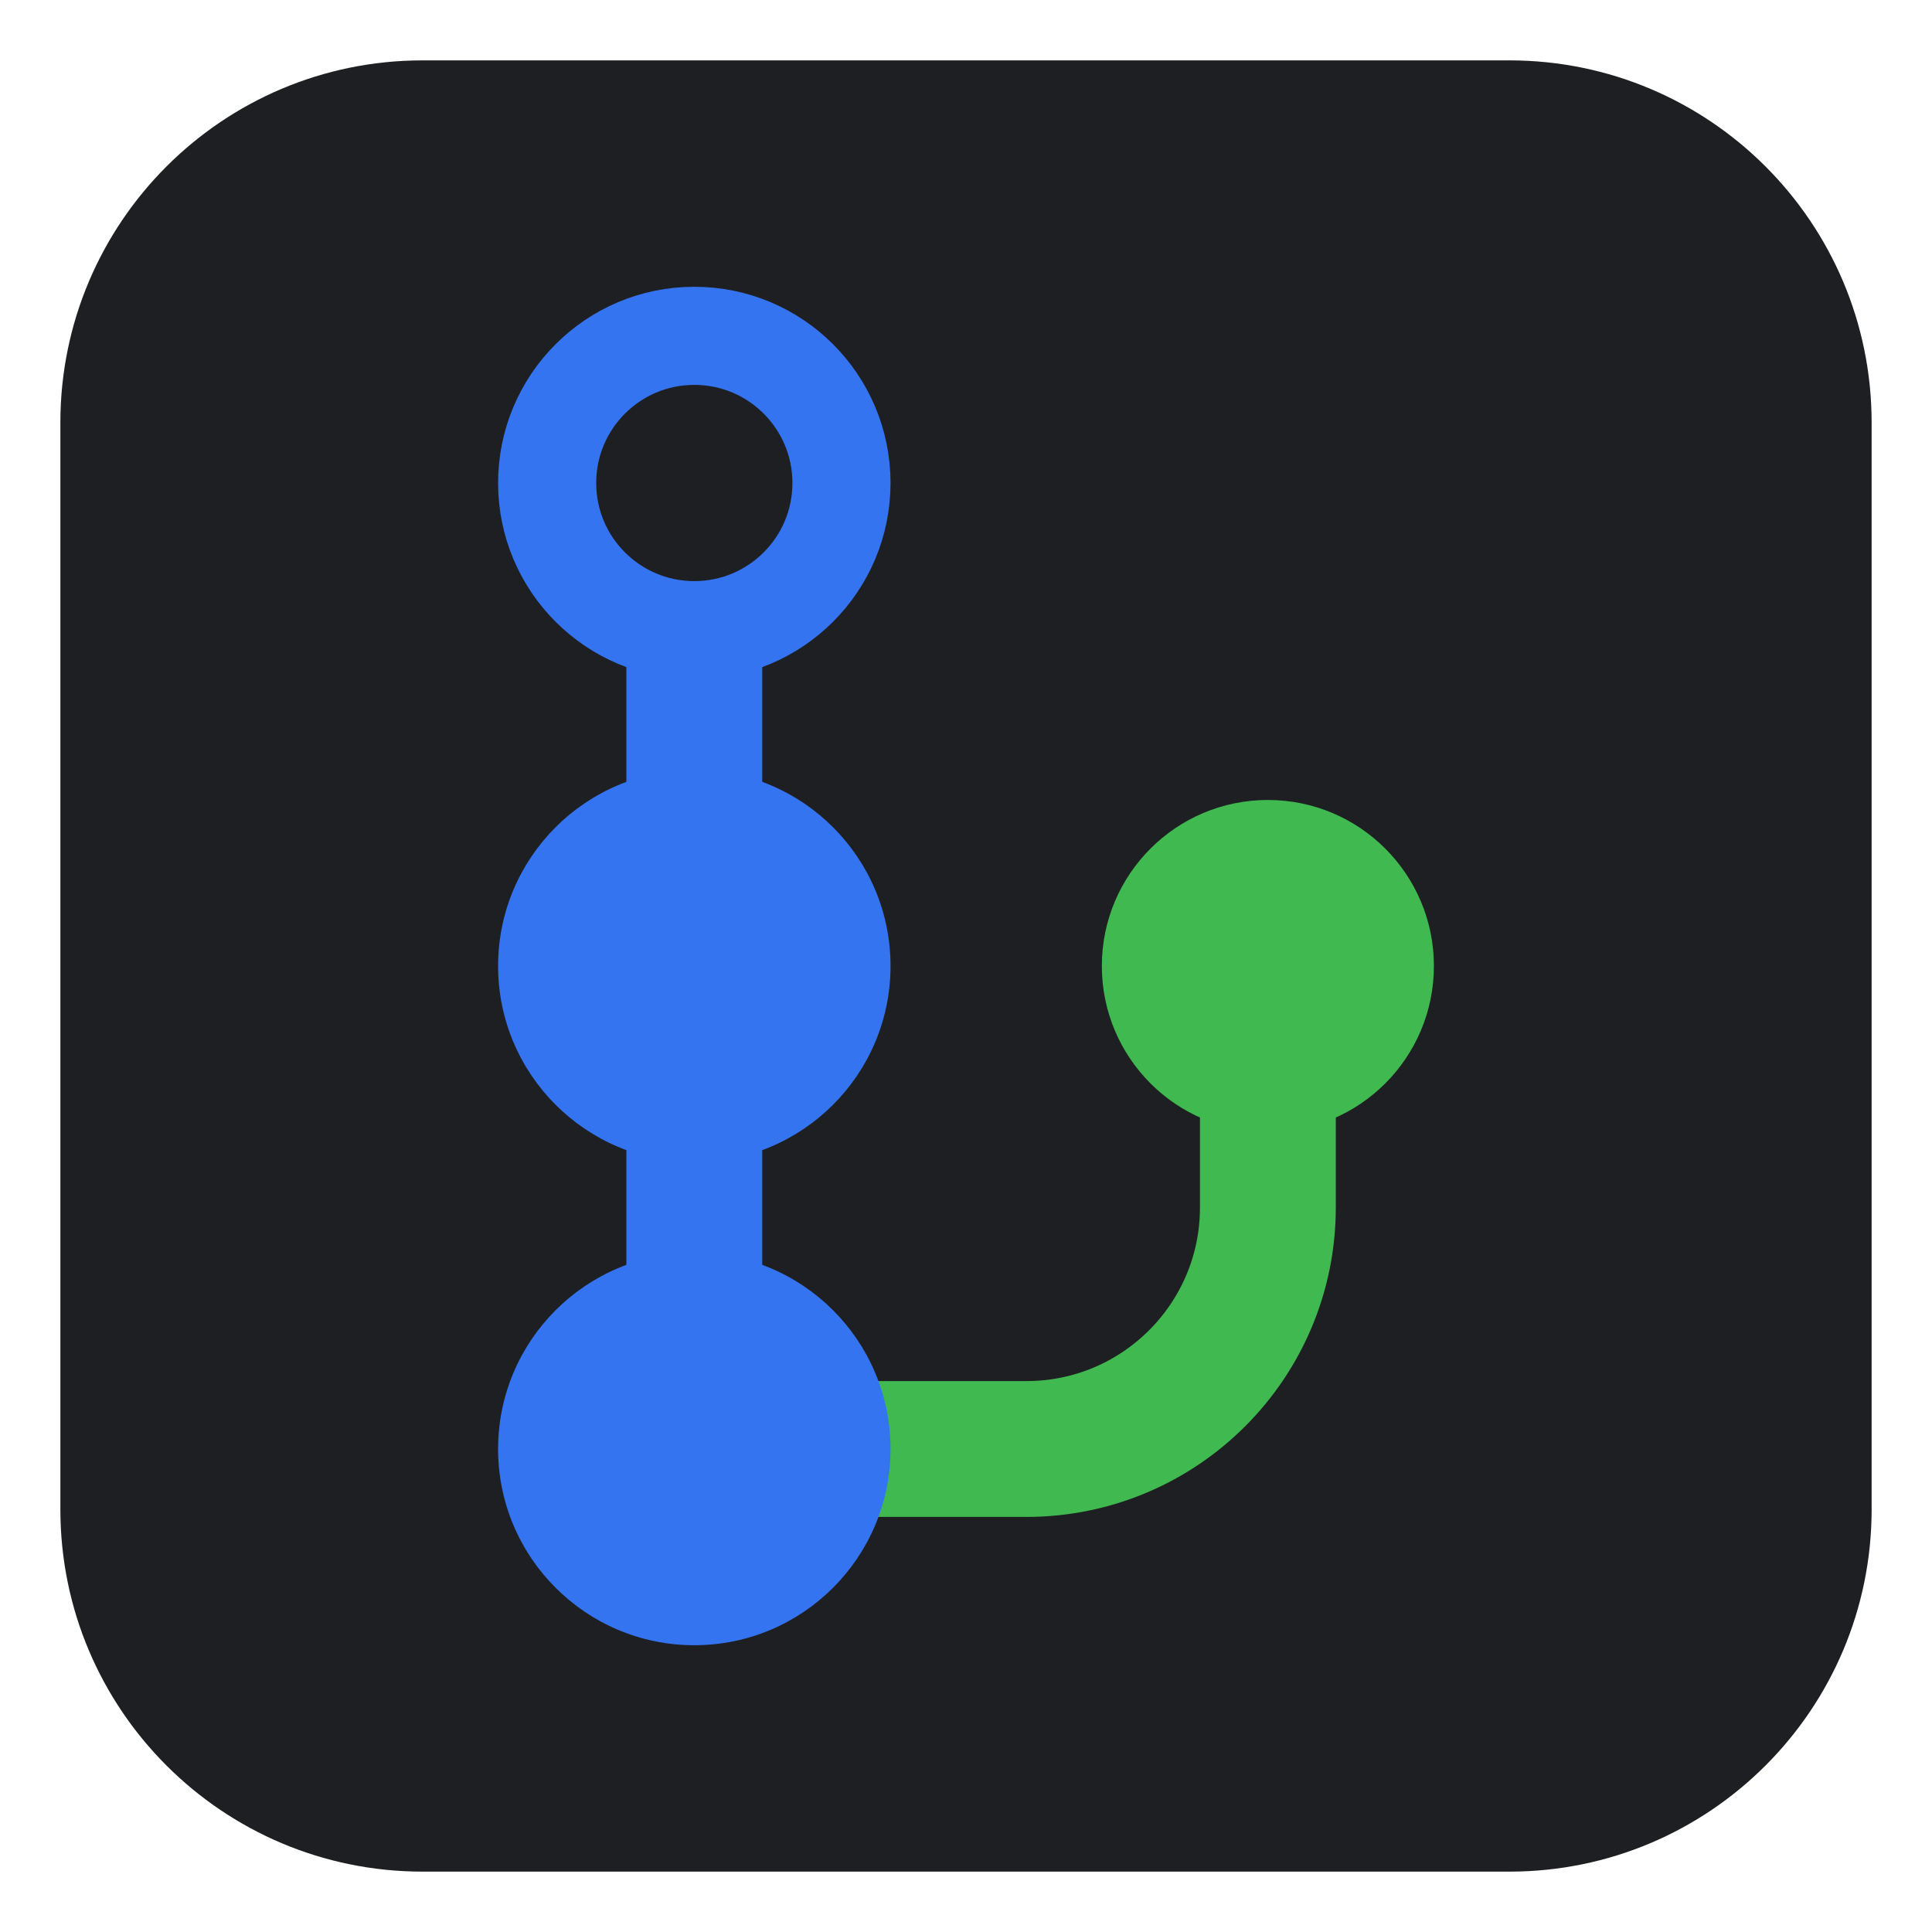
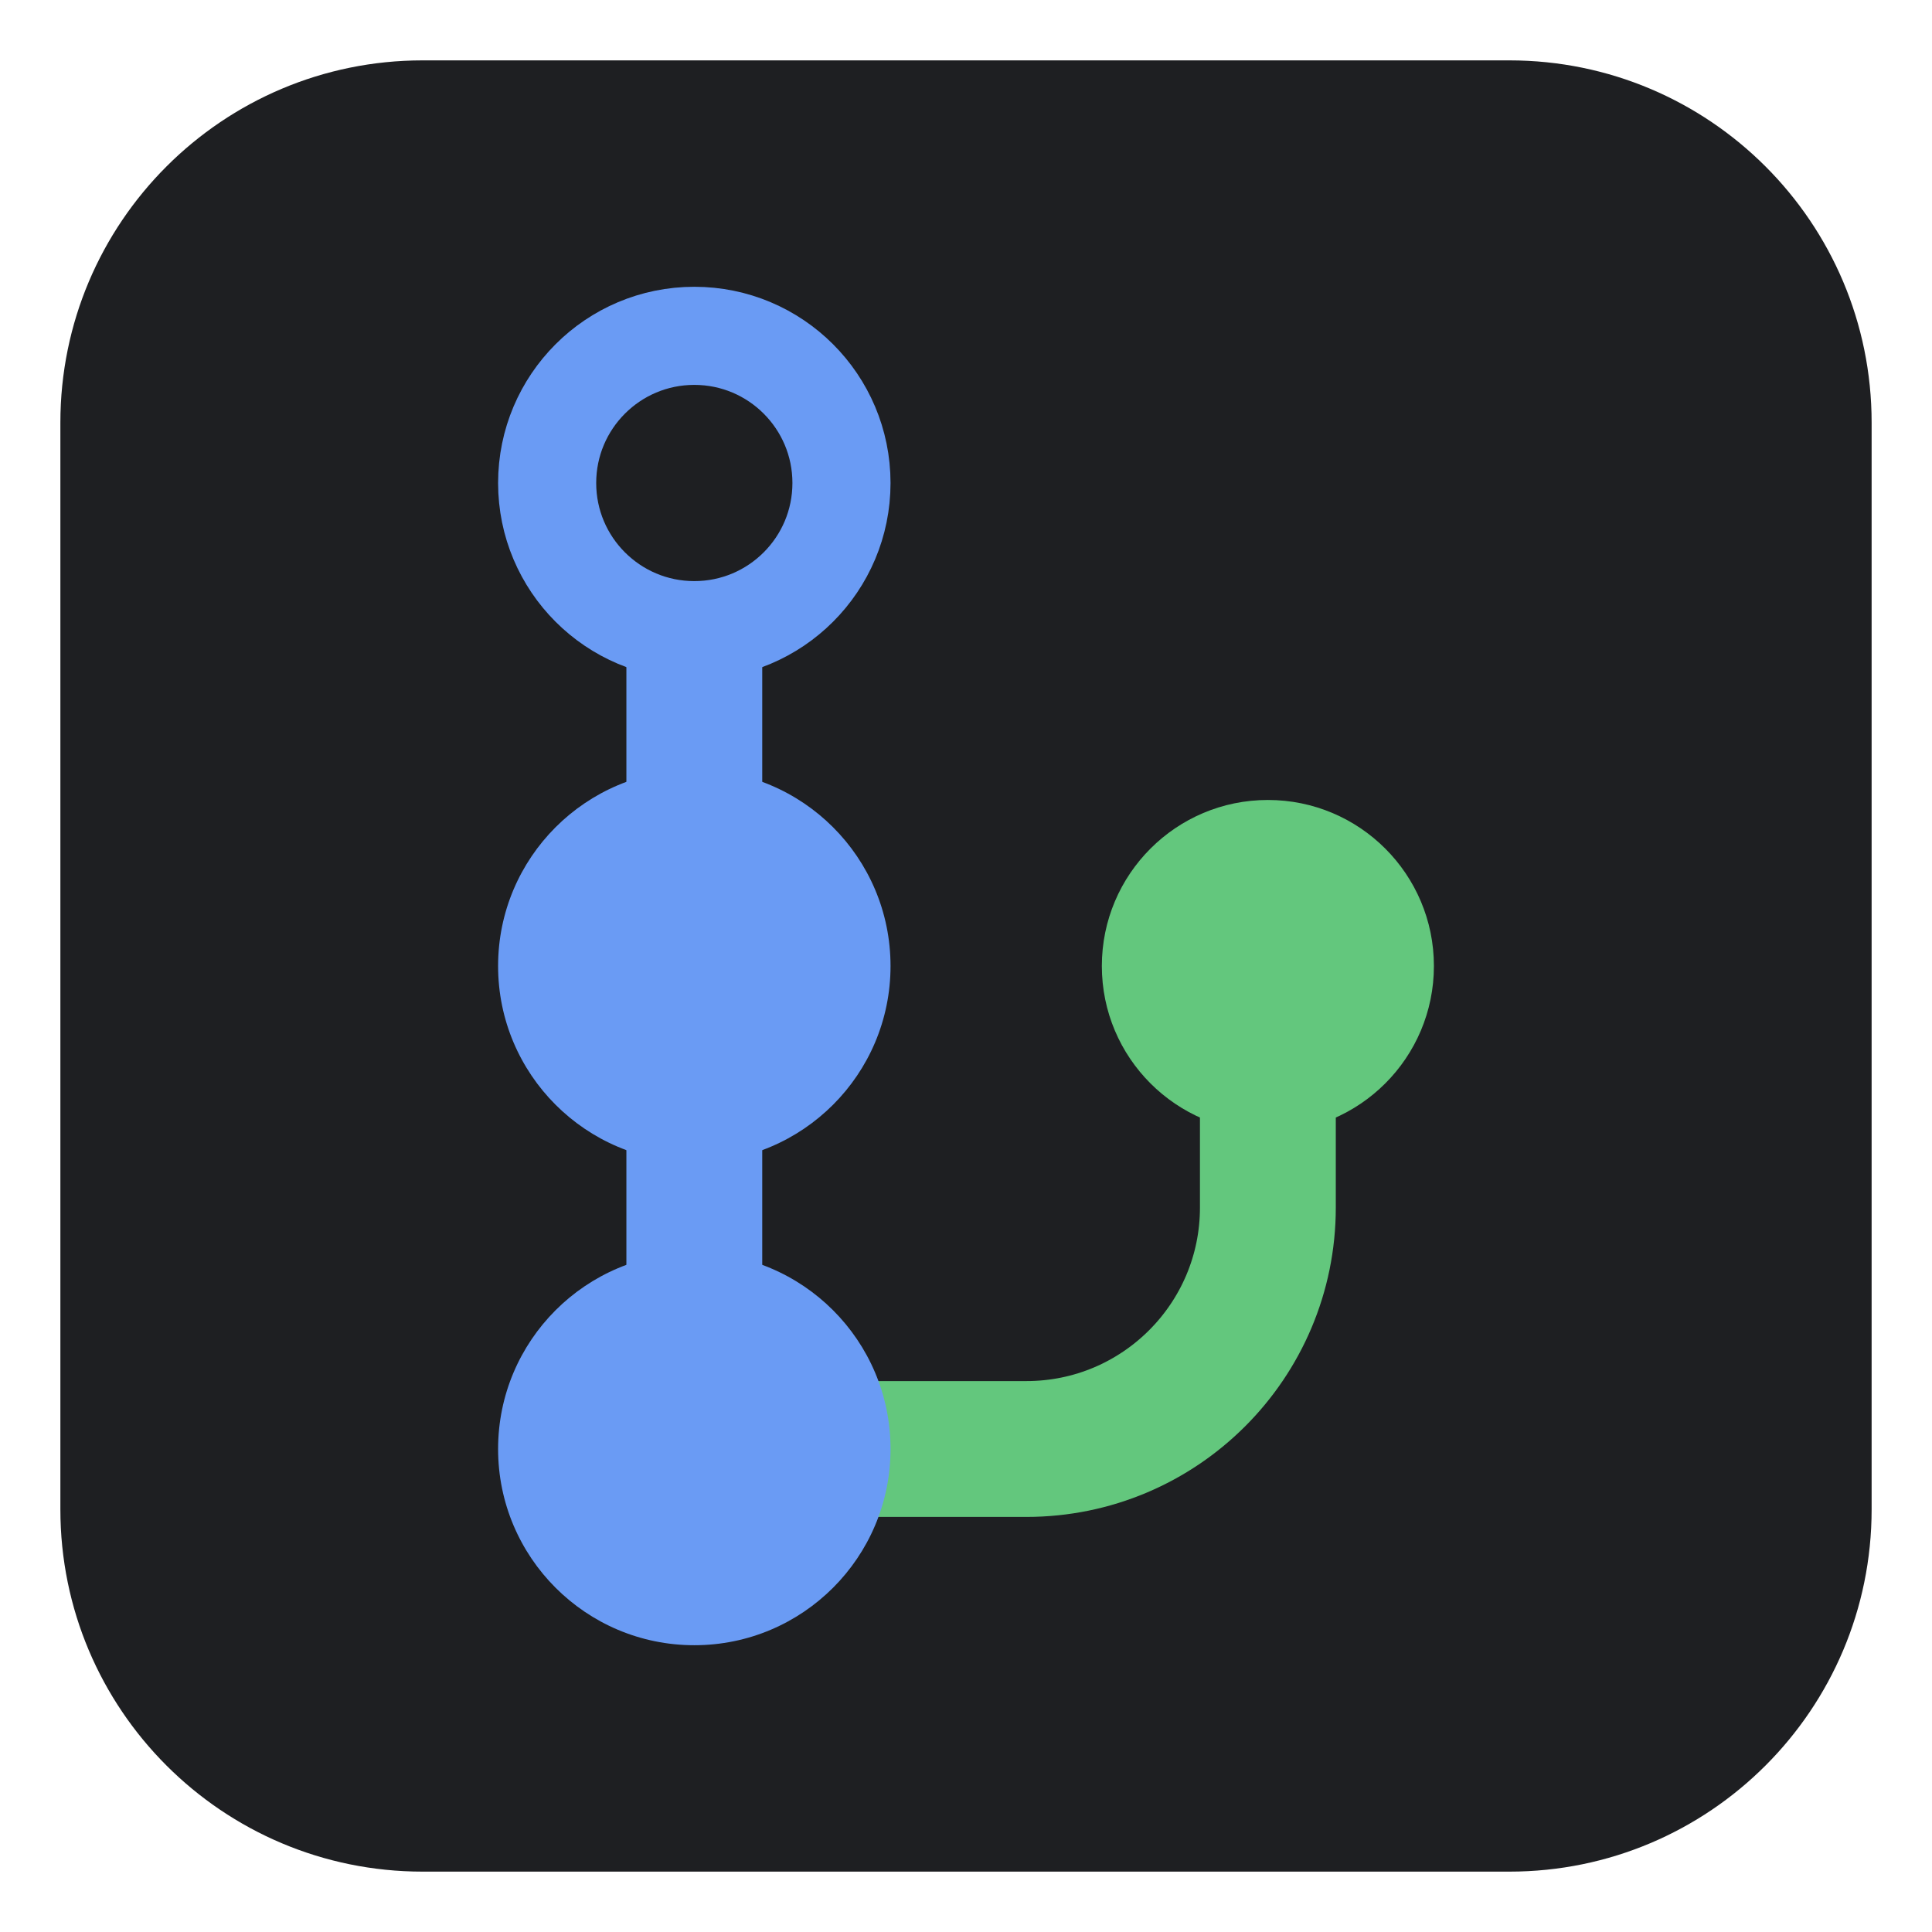
<svg xmlns="http://www.w3.org/2000/svg" width="256" height="256" viewBox="0 0 256 256">
  <rect x="8" y="8" width="240" height="240" rx="48" fill="#1E1F22" />
-   <path d="M92 64V192" fill="none" stroke="#3574F0" stroke-width="18" />
-   <path d="M92 192H136A32 32 0 0 0 168 160V128" fill="none" stroke="#3FB950" stroke-width="18" />
-   <circle cx="92" cy="128" r="26" fill="#3574F0" />
-   <circle cx="92" cy="192" r="26" fill="#3574F0" />
-   <circle cx="168" cy="128" r="22" fill="#3FB950" />
-   <circle cx="92" cy="64" r="19.5" fill="#1E1F22" stroke="#3574F0" stroke-width="13" />
+   <path d="M92 64V192" fill="none" stroke="#6A9BF4" stroke-width="18" />
+   <path d="M92 192H136A32 32 0 0 0 168 160V128" fill="none" stroke="#63C77D" stroke-width="18" />
+   <circle cx="92" cy="128" r="26" fill="#6A9BF4" />
+   <circle cx="92" cy="192" r="26" fill="#6A9BF4" />
+   <circle cx="168" cy="128" r="22" fill="#63C77D" />
+   <circle cx="92" cy="64" r="19.5" fill="#1E1F22" stroke="#6A9BF4" stroke-width="13" />
</svg>
